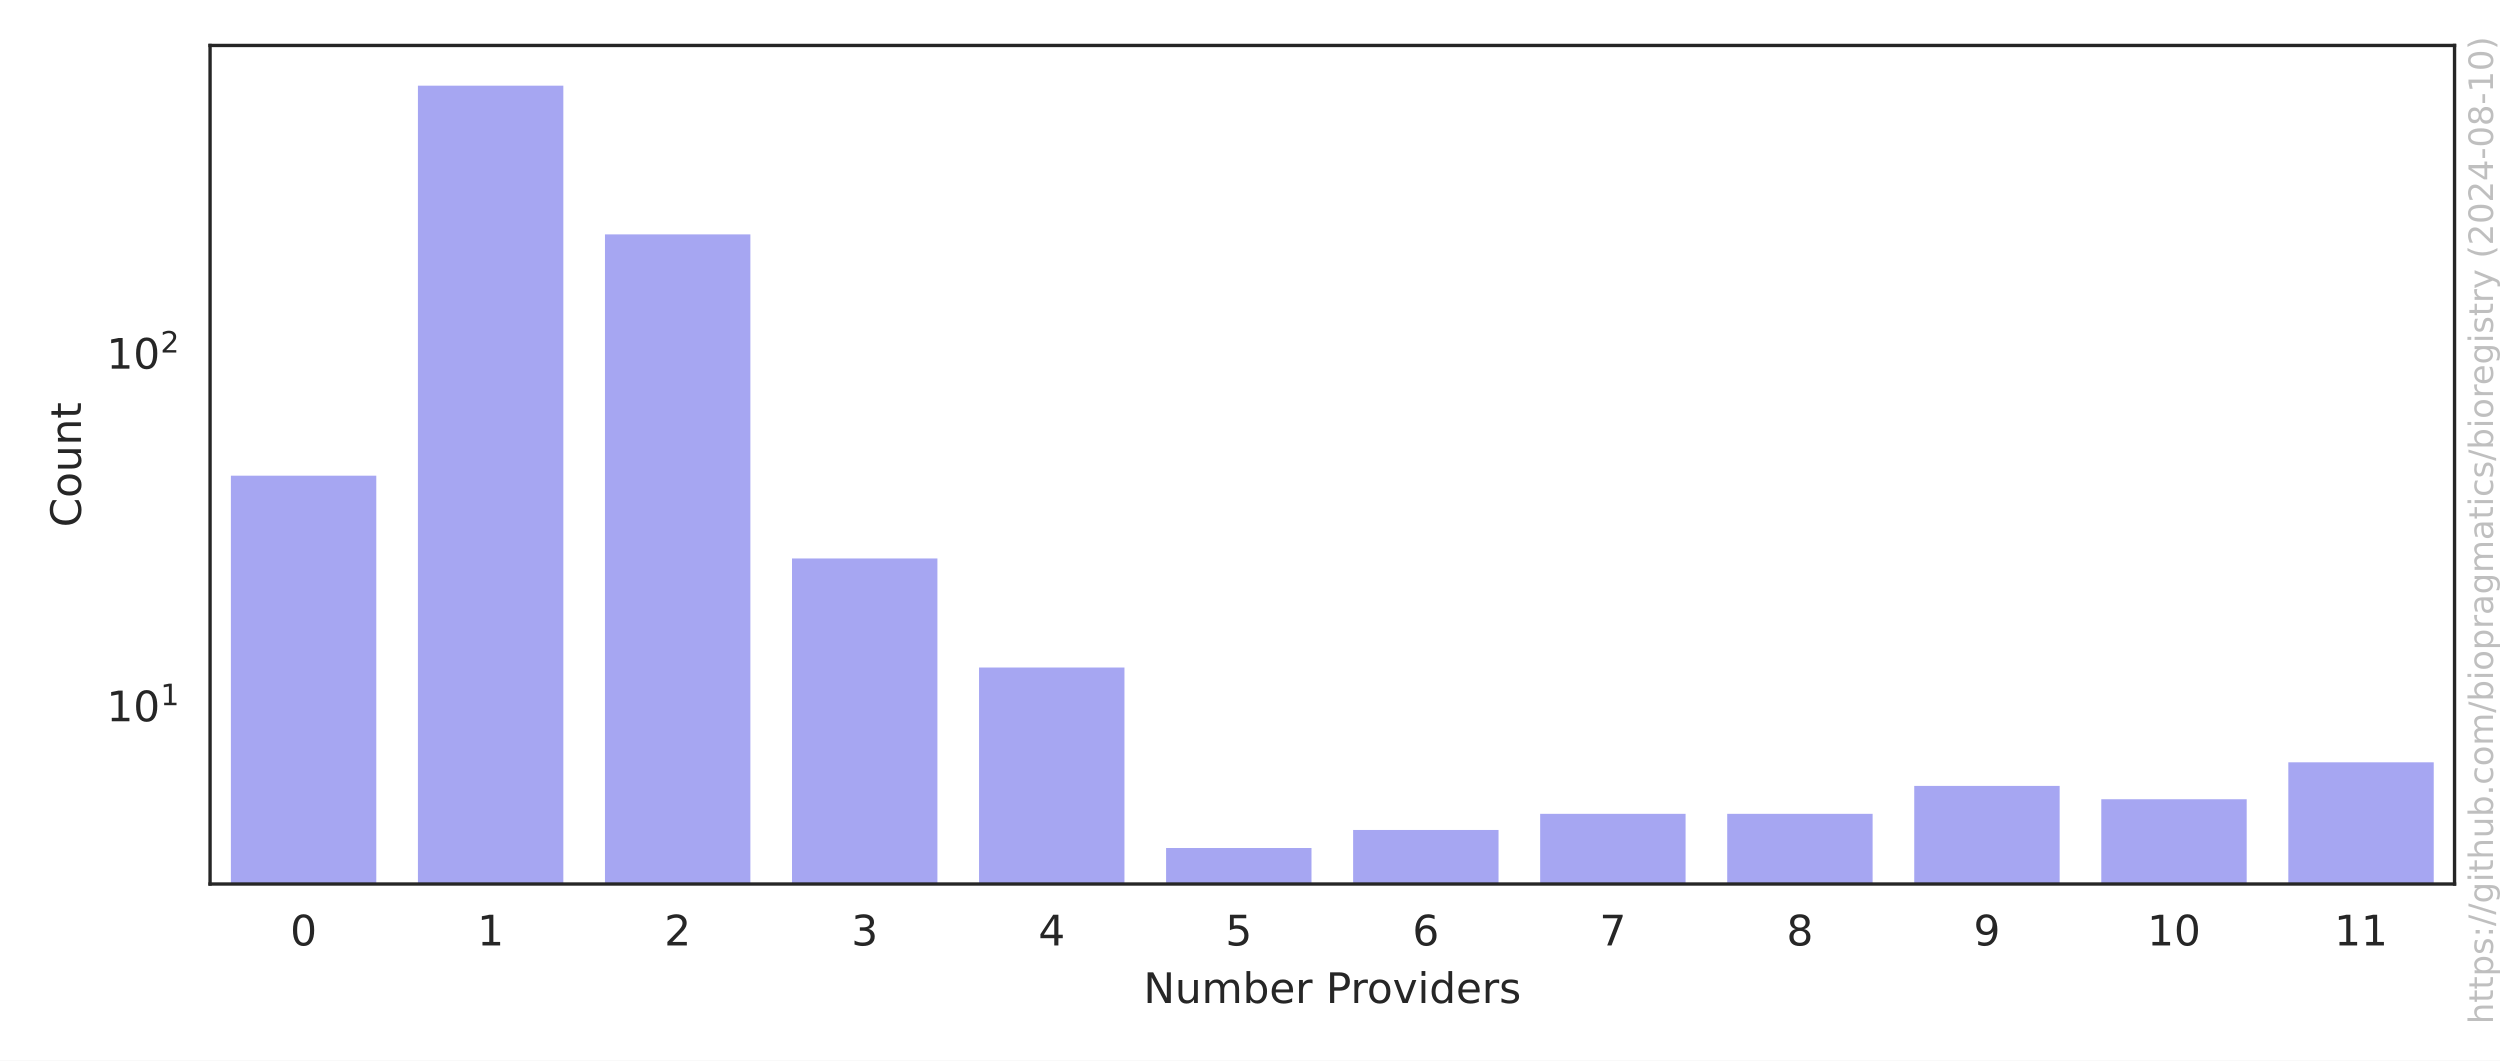
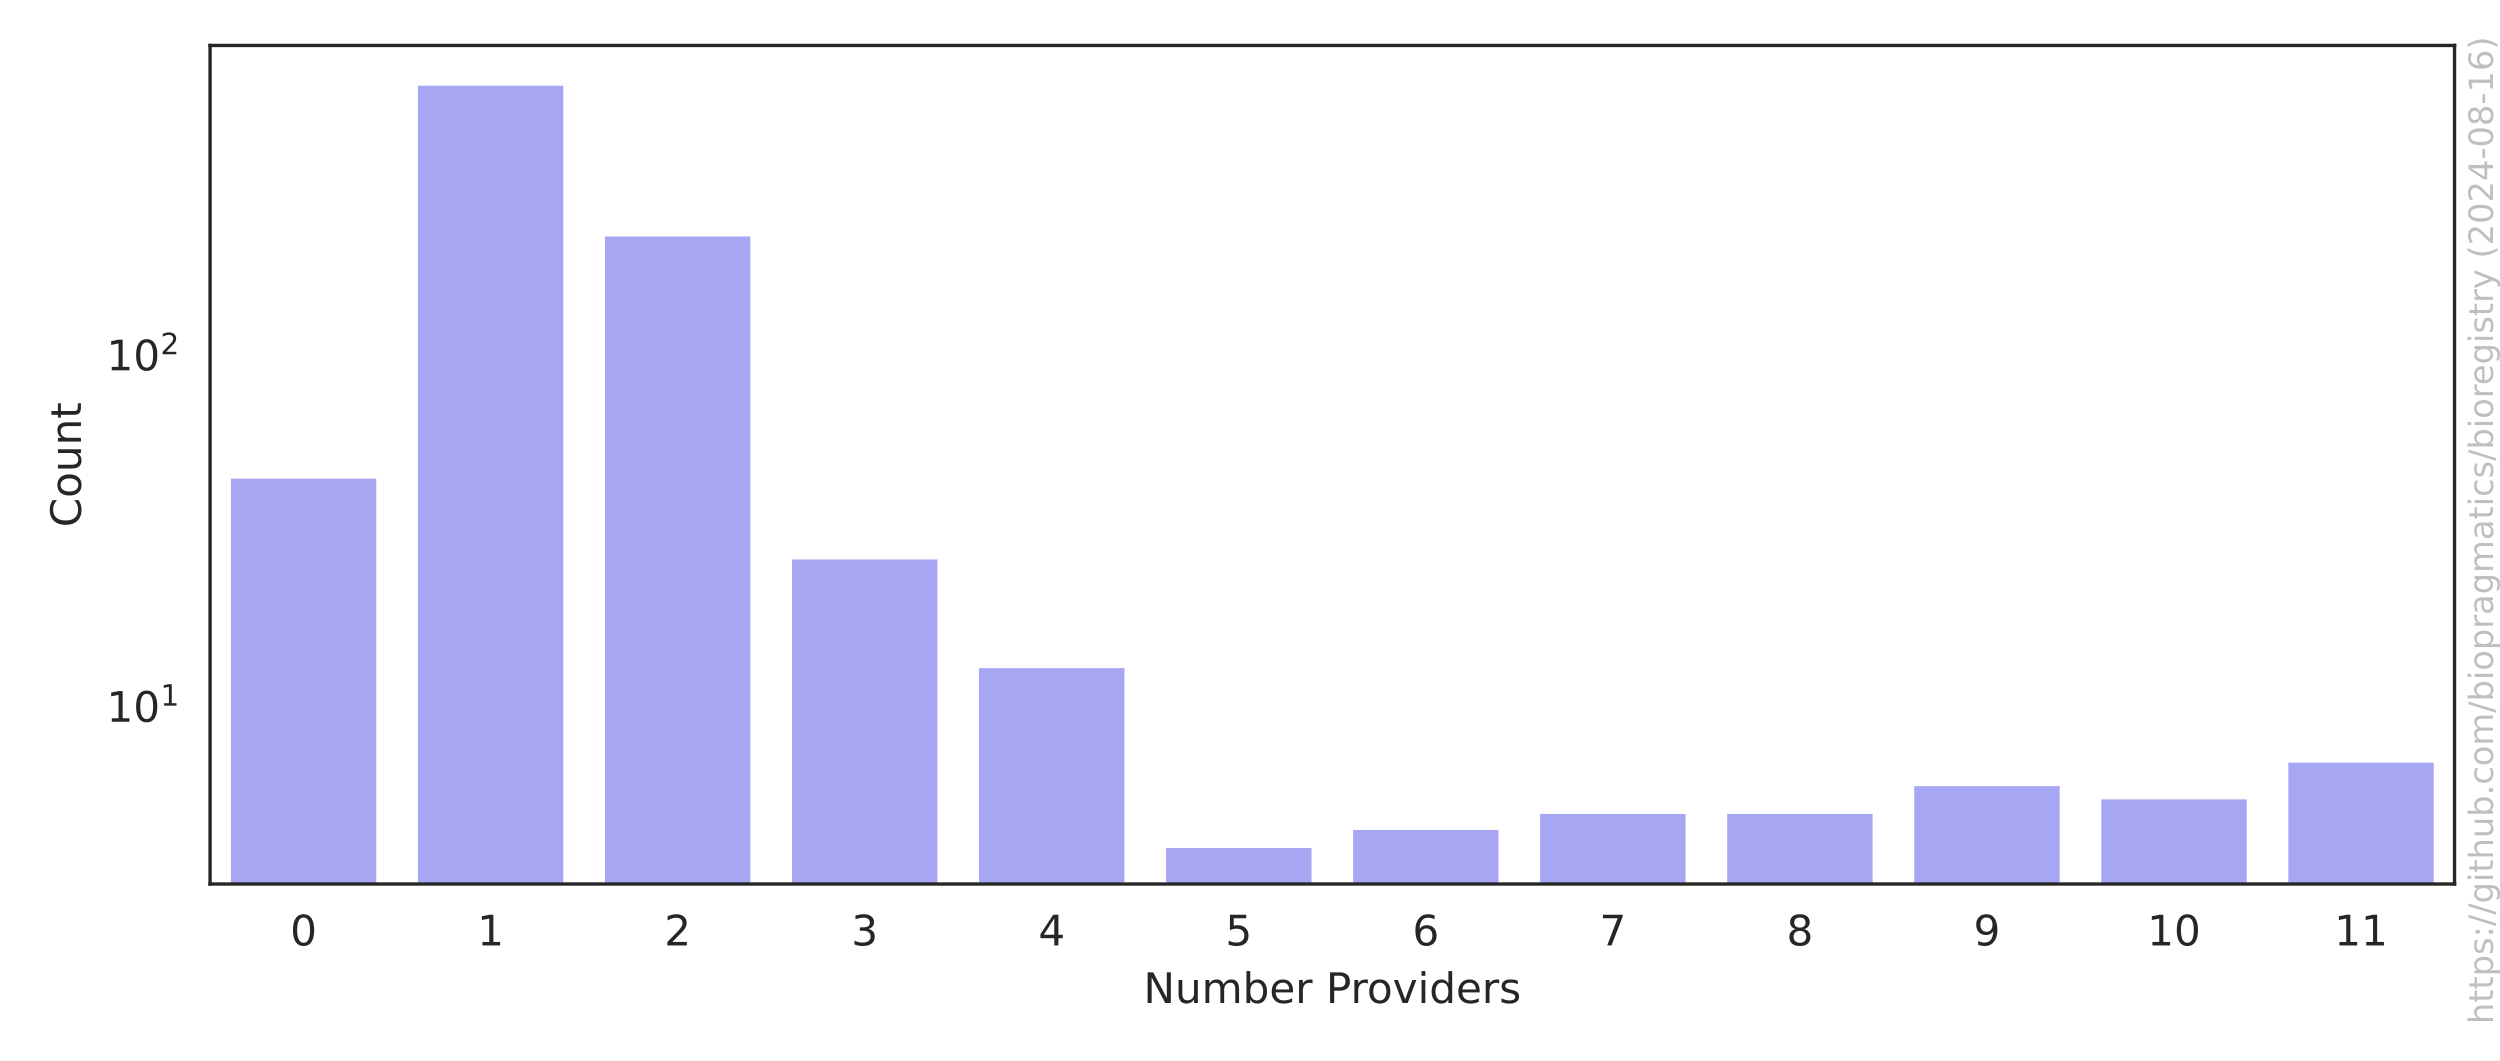
<svg xmlns="http://www.w3.org/2000/svg" xmlns:xlink="http://www.w3.org/1999/xlink" width="594pt" height="252pt" viewBox="0 0 594 252" version="1.1">
  <defs>
    <style type="text/css">*{stroke-linejoin: round; stroke-linecap: butt}</style>
  </defs>
  <g id="figure_1">
    <g id="patch_1">
      <path d="M 0 252  L 594 252  L 594 0  L 0 0  z " style="fill: #ffffff" />
    </g>
    <g id="axes_1">
      <g id="patch_2">
        <path d="M 49.913 210.04  L 583.2 210.04  L 583.2 10.8  L 49.913 10.8  z " style="fill: #ffffff" />
      </g>
      <g id="matplotlib.axis_1">
        <g id="xtick_1">
          <g id="text_1">
            <g style="fill: #262626" transform="translate(68.95174 224.6384) scale(0.1 -0.1)">
              <defs>
                <path id="DejaVuSans-30" d="M 2034 4250  Q 1547 4250 1301 3770  Q 1056 3291 1056 2328  Q 1056 1369 1301 889  Q 1547 409 2034 409  Q 2525 409 2770 889  Q 3016 1369 3016 2328  Q 3016 3291 2770 3770  Q 2525 4250 2034 4250  z M 2034 4750  Q 2819 4750 3233 4129  Q 3647 3509 3647 2328  Q 3647 1150 3233 529  Q 2819 -91 2034 -91  Q 1250 -91 836 529  Q 422 1150 422 2328  Q 422 3509 836 4129  Q 1250 4750 2034 4750  z " transform="scale(0.015625)" />
              </defs>
              <use xlink:href="#DejaVuSans-30" />
            </g>
          </g>
        </g>
        <g id="xtick_2">
          <g id="text_2">
            <g style="fill: #262626" transform="translate(113.3923 224.6384) scale(0.1 -0.1)">
              <defs>
                <path id="DejaVuSans-31" d="M 794 531  L 1825 531  L 1825 4091  L 703 3866  L 703 4441  L 1819 4666  L 2450 4666  L 2450 531  L 3481 531  L 3481 0  L 794 0  L 794 531  z " transform="scale(0.015625)" />
              </defs>
              <use xlink:href="#DejaVuSans-31" />
            </g>
          </g>
        </g>
        <g id="xtick_3">
          <g id="text_3">
            <g style="fill: #262626" transform="translate(157.833 224.6384) scale(0.1 -0.1)">
              <defs>
                <path id="DejaVuSans-32" d="M 1228 531  L 3431 531  L 3431 0  L 469 0  L 469 531  Q 828 903 1448 1529  Q 2069 2156 2228 2338  Q 2531 2678 2651 2914  Q 2772 3150 2772 3378  Q 2772 3750 2511 3984  Q 2250 4219 1831 4219  Q 1534 4219 1204 4116  Q 875 4013 500 3803  L 500 4441  Q 881 4594 1212 4672  Q 1544 4750 1819 4750  Q 2544 4750 2975 4387  Q 3406 4025 3406 3419  Q 3406 3131 3298 2873  Q 3191 2616 2906 2266  Q 2828 2175 2409 1742  Q 1991 1309 1228 531  z " transform="scale(0.015625)" />
              </defs>
              <use xlink:href="#DejaVuSans-32" />
            </g>
          </g>
        </g>
        <g id="xtick_4">
          <g id="text_4">
            <g style="fill: #262626" transform="translate(202.2736 224.6384) scale(0.1 -0.1)">
              <defs>
                <path id="DejaVuSans-33" d="M 2597 2516  Q 3050 2419 3304 2112  Q 3559 1806 3559 1356  Q 3559 666 3084 287  Q 2609 -91 1734 -91  Q 1441 -91 1130 -33  Q 819 25 488 141  L 488 750  Q 750 597 1062 519  Q 1375 441 1716 441  Q 2309 441 2620 675  Q 2931 909 2931 1356  Q 2931 1769 2642 2001  Q 2353 2234 1838 2234  L 1294 2234  L 1294 2753  L 1863 2753  Q 2328 2753 2575 2939  Q 2822 3125 2822 3475  Q 2822 3834 2567 4026  Q 2313 4219 1838 4219  Q 1578 4219 1281 4162  Q 984 4106 628 3988  L 628 4550  Q 988 4650 1302 4700  Q 1616 4750 1894 4750  Q 2613 4750 3031 4423  Q 3450 4097 3450 3541  Q 3450 3153 3228 2886  Q 3006 2619 2597 2516  z " transform="scale(0.015625)" />
              </defs>
              <use xlink:href="#DejaVuSans-33" />
            </g>
          </g>
        </g>
        <g id="xtick_5">
          <g id="text_5">
            <g style="fill: #262626" transform="translate(246.7142 224.6384) scale(0.1 -0.1)">
              <defs>
                <path id="DejaVuSans-34" d="M 2419 4116  L 825 1625  L 2419 1625  L 2419 4116  z M 2253 4666  L 3047 4666  L 3047 1625  L 3713 1625  L 3713 1100  L 3047 1100  L 3047 0  L 2419 0  L 2419 1100  L 313 1100  L 313 1709  L 2253 4666  z " transform="scale(0.015625)" />
              </defs>
              <use xlink:href="#DejaVuSans-34" />
            </g>
          </g>
        </g>
        <g id="xtick_6">
          <g id="text_6">
            <g style="fill: #262626" transform="translate(291.1548 224.6384) scale(0.1 -0.1)">
              <defs>
                <path id="DejaVuSans-35" d="M 691 4666  L 3169 4666  L 3169 4134  L 1269 4134  L 1269 2991  Q 1406 3038 1543 3061  Q 1681 3084 1819 3084  Q 2600 3084 3056 2656  Q 3513 2228 3513 1497  Q 3513 744 3044 326  Q 2575 -91 1722 -91  Q 1428 -91 1123 -41  Q 819 9 494 109  L 494 744  Q 775 591 1075 516  Q 1375 441 1709 441  Q 2250 441 2565 725  Q 2881 1009 2881 1497  Q 2881 1984 2565 2268  Q 2250 2553 1709 2553  Q 1456 2553 1204 2497  Q 953 2441 691 2322  L 691 4666  z " transform="scale(0.015625)" />
              </defs>
              <use xlink:href="#DejaVuSans-35" />
            </g>
          </g>
        </g>
        <g id="xtick_7">
          <g id="text_7">
            <g style="fill: #262626" transform="translate(335.5954 224.6384) scale(0.1 -0.1)">
              <defs>
                <path id="DejaVuSans-36" d="M 2113 2584  Q 1688 2584 1439 2293  Q 1191 2003 1191 1497  Q 1191 994 1439 701  Q 1688 409 2113 409  Q 2538 409 2786 701  Q 3034 994 3034 1497  Q 3034 2003 2786 2293  Q 2538 2584 2113 2584  z M 3366 4563  L 3366 3988  Q 3128 4100 2886 4159  Q 2644 4219 2406 4219  Q 1781 4219 1451 3797  Q 1122 3375 1075 2522  Q 1259 2794 1537 2939  Q 1816 3084 2150 3084  Q 2853 3084 3261 2657  Q 3669 2231 3669 1497  Q 3669 778 3244 343  Q 2819 -91 2113 -91  Q 1303 -91 875 529  Q 447 1150 447 2328  Q 447 3434 972 4092  Q 1497 4750 2381 4750  Q 2619 4750 2861 4703  Q 3103 4656 3366 4563  z " transform="scale(0.015625)" />
              </defs>
              <use xlink:href="#DejaVuSans-36" />
            </g>
          </g>
        </g>
        <g id="xtick_8">
          <g id="text_8">
            <g style="fill: #262626" transform="translate(380.036 224.6384) scale(0.1 -0.1)">
              <defs>
                <path id="DejaVuSans-37" d="M 525 4666  L 3525 4666  L 3525 4397  L 1831 0  L 1172 0  L 2766 4134  L 525 4134  L 525 4666  z " transform="scale(0.015625)" />
              </defs>
              <use xlink:href="#DejaVuSans-37" />
            </g>
          </g>
        </g>
        <g id="xtick_9">
          <g id="text_9">
            <g style="fill: #262626" transform="translate(424.4766 224.6384) scale(0.1 -0.1)">
              <defs>
                <path id="DejaVuSans-38" d="M 2034 2216  Q 1584 2216 1326 1975  Q 1069 1734 1069 1313  Q 1069 891 1326 650  Q 1584 409 2034 409  Q 2484 409 2743 651  Q 3003 894 3003 1313  Q 3003 1734 2745 1975  Q 2488 2216 2034 2216  z M 1403 2484  Q 997 2584 770 2862  Q 544 3141 544 3541  Q 544 4100 942 4425  Q 1341 4750 2034 4750  Q 2731 4750 3128 4425  Q 3525 4100 3525 3541  Q 3525 3141 3298 2862  Q 3072 2584 2669 2484  Q 3125 2378 3379 2068  Q 3634 1759 3634 1313  Q 3634 634 3220 271  Q 2806 -91 2034 -91  Q 1263 -91 848 271  Q 434 634 434 1313  Q 434 1759 690 2068  Q 947 2378 1403 2484  z M 1172 3481  Q 1172 3119 1398 2916  Q 1625 2713 2034 2713  Q 2441 2713 2670 2916  Q 2900 3119 2900 3481  Q 2900 3844 2670 4047  Q 2441 4250 2034 4250  Q 1625 4250 1398 4047  Q 1172 3844 1172 3481  z " transform="scale(0.015625)" />
              </defs>
              <use xlink:href="#DejaVuSans-38" />
            </g>
          </g>
        </g>
        <g id="xtick_10">
          <g id="text_10">
            <g style="fill: #262626" transform="translate(468.9172 224.6384) scale(0.1 -0.1)">
              <defs>
                <path id="DejaVuSans-39" d="M 703 97  L 703 672  Q 941 559 1184 500  Q 1428 441 1663 441  Q 2288 441 2617 861  Q 2947 1281 2994 2138  Q 2813 1869 2534 1725  Q 2256 1581 1919 1581  Q 1219 1581 811 2004  Q 403 2428 403 3163  Q 403 3881 828 4315  Q 1253 4750 1959 4750  Q 2769 4750 3195 4129  Q 3622 3509 3622 2328  Q 3622 1225 3098 567  Q 2575 -91 1691 -91  Q 1453 -91 1209 -44  Q 966 3 703 97  z M 1959 2075  Q 2384 2075 2632 2365  Q 2881 2656 2881 3163  Q 2881 3666 2632 3958  Q 2384 4250 1959 4250  Q 1534 4250 1286 3958  Q 1038 3666 1038 3163  Q 1038 2656 1286 2365  Q 1534 2075 1959 2075  z " transform="scale(0.015625)" />
              </defs>
              <use xlink:href="#DejaVuSans-39" />
            </g>
          </g>
        </g>
        <g id="xtick_11">
          <g id="text_11">
            <g style="fill: #262626" transform="translate(510.1766 224.6384) scale(0.1 -0.1)">
              <use xlink:href="#DejaVuSans-31" />
              <use xlink:href="#DejaVuSans-30" x="63.623" />
            </g>
          </g>
        </g>
        <g id="xtick_12">
          <g id="text_12">
            <g style="fill: #262626" transform="translate(554.6172 224.6384) scale(0.1 -0.1)">
              <use xlink:href="#DejaVuSans-31" />
              <use xlink:href="#DejaVuSans-31" x="63.623" />
            </g>
          </g>
        </g>
        <g id="text_13">
          <g style="fill: #262626" transform="translate(271.6923 238.3166) scale(0.1 -0.1)">
            <defs>
              <path id="DejaVuSans-4e" d="M 628 4666  L 1478 4666  L 3547 763  L 3547 4666  L 4159 4666  L 4159 0  L 3309 0  L 1241 3903  L 1241 0  L 628 0  L 628 4666  z " transform="scale(0.015625)" />
              <path id="DejaVuSans-75" d="M 544 1381  L 544 3500  L 1119 3500  L 1119 1403  Q 1119 906 1312 657  Q 1506 409 1894 409  Q 2359 409 2629 706  Q 2900 1003 2900 1516  L 2900 3500  L 3475 3500  L 3475 0  L 2900 0  L 2900 538  Q 2691 219 2414 64  Q 2138 -91 1772 -91  Q 1169 -91 856 284  Q 544 659 544 1381  z M 1991 3584  L 1991 3584  z " transform="scale(0.015625)" />
              <path id="DejaVuSans-6d" d="M 3328 2828  Q 3544 3216 3844 3400  Q 4144 3584 4550 3584  Q 5097 3584 5394 3201  Q 5691 2819 5691 2113  L 5691 0  L 5113 0  L 5113 2094  Q 5113 2597 4934 2840  Q 4756 3084 4391 3084  Q 3944 3084 3684 2787  Q 3425 2491 3425 1978  L 3425 0  L 2847 0  L 2847 2094  Q 2847 2600 2669 2842  Q 2491 3084 2119 3084  Q 1678 3084 1418 2786  Q 1159 2488 1159 1978  L 1159 0  L 581 0  L 581 3500  L 1159 3500  L 1159 2956  Q 1356 3278 1631 3431  Q 1906 3584 2284 3584  Q 2666 3584 2933 3390  Q 3200 3197 3328 2828  z " transform="scale(0.015625)" />
              <path id="DejaVuSans-62" d="M 3116 1747  Q 3116 2381 2855 2742  Q 2594 3103 2138 3103  Q 1681 3103 1420 2742  Q 1159 2381 1159 1747  Q 1159 1113 1420 752  Q 1681 391 2138 391  Q 2594 391 2855 752  Q 3116 1113 3116 1747  z M 1159 2969  Q 1341 3281 1617 3432  Q 1894 3584 2278 3584  Q 2916 3584 3314 3078  Q 3713 2572 3713 1747  Q 3713 922 3314 415  Q 2916 -91 2278 -91  Q 1894 -91 1617 61  Q 1341 213 1159 525  L 1159 0  L 581 0  L 581 4863  L 1159 4863  L 1159 2969  z " transform="scale(0.015625)" />
              <path id="DejaVuSans-65" d="M 3597 1894  L 3597 1613  L 953 1613  Q 991 1019 1311 708  Q 1631 397 2203 397  Q 2534 397 2845 478  Q 3156 559 3463 722  L 3463 178  Q 3153 47 2828 -22  Q 2503 -91 2169 -91  Q 1331 -91 842 396  Q 353 884 353 1716  Q 353 2575 817 3079  Q 1281 3584 2069 3584  Q 2775 3584 3186 3129  Q 3597 2675 3597 1894  z M 3022 2063  Q 3016 2534 2758 2815  Q 2500 3097 2075 3097  Q 1594 3097 1305 2825  Q 1016 2553 972 2059  L 3022 2063  z " transform="scale(0.015625)" />
              <path id="DejaVuSans-72" d="M 2631 2963  Q 2534 3019 2420 3045  Q 2306 3072 2169 3072  Q 1681 3072 1420 2755  Q 1159 2438 1159 1844  L 1159 0  L 581 0  L 581 3500  L 1159 3500  L 1159 2956  Q 1341 3275 1631 3429  Q 1922 3584 2338 3584  Q 2397 3584 2469 3576  Q 2541 3569 2628 3553  L 2631 2963  z " transform="scale(0.015625)" />
              <path id="DejaVuSans-20" transform="scale(0.015625)" />
              <path id="DejaVuSans-50" d="M 1259 4147  L 1259 2394  L 2053 2394  Q 2494 2394 2734 2622  Q 2975 2850 2975 3272  Q 2975 3691 2734 3919  Q 2494 4147 2053 4147  L 1259 4147  z M 628 4666  L 2053 4666  Q 2838 4666 3239 4311  Q 3641 3956 3641 3272  Q 3641 2581 3239 2228  Q 2838 1875 2053 1875  L 1259 1875  L 1259 0  L 628 0  L 628 4666  z " transform="scale(0.015625)" />
              <path id="DejaVuSans-6f" d="M 1959 3097  Q 1497 3097 1228 2736  Q 959 2375 959 1747  Q 959 1119 1226 758  Q 1494 397 1959 397  Q 2419 397 2687 759  Q 2956 1122 2956 1747  Q 2956 2369 2687 2733  Q 2419 3097 1959 3097  z M 1959 3584  Q 2709 3584 3137 3096  Q 3566 2609 3566 1747  Q 3566 888 3137 398  Q 2709 -91 1959 -91  Q 1206 -91 779 398  Q 353 888 353 1747  Q 353 2609 779 3096  Q 1206 3584 1959 3584  z " transform="scale(0.015625)" />
              <path id="DejaVuSans-76" d="M 191 3500  L 800 3500  L 1894 563  L 2988 3500  L 3597 3500  L 2284 0  L 1503 0  L 191 3500  z " transform="scale(0.015625)" />
              <path id="DejaVuSans-69" d="M 603 3500  L 1178 3500  L 1178 0  L 603 0  L 603 3500  z M 603 4863  L 1178 4863  L 1178 4134  L 603 4134  L 603 4863  z " transform="scale(0.015625)" />
              <path id="DejaVuSans-64" d="M 2906 2969  L 2906 4863  L 3481 4863  L 3481 0  L 2906 0  L 2906 525  Q 2725 213 2448 61  Q 2172 -91 1784 -91  Q 1150 -91 751 415  Q 353 922 353 1747  Q 353 2572 751 3078  Q 1150 3584 1784 3584  Q 2172 3584 2448 3432  Q 2725 3281 2906 2969  z M 947 1747  Q 947 1113 1208 752  Q 1469 391 1925 391  Q 2381 391 2643 752  Q 2906 1113 2906 1747  Q 2906 2381 2643 2742  Q 2381 3103 1925 3103  Q 1469 3103 1208 2742  Q 947 2381 947 1747  z " transform="scale(0.015625)" />
              <path id="DejaVuSans-73" d="M 2834 3397  L 2834 2853  Q 2591 2978 2328 3040  Q 2066 3103 1784 3103  Q 1356 3103 1142 2972  Q 928 2841 928 2578  Q 928 2378 1081 2264  Q 1234 2150 1697 2047  L 1894 2003  Q 2506 1872 2764 1633  Q 3022 1394 3022 966  Q 3022 478 2636 193  Q 2250 -91 1575 -91  Q 1294 -91 989 -36  Q 684 19 347 128  L 347 722  Q 666 556 975 473  Q 1284 391 1588 391  Q 1994 391 2212 530  Q 2431 669 2431 922  Q 2431 1156 2273 1281  Q 2116 1406 1581 1522  L 1381 1569  Q 847 1681 609 1914  Q 372 2147 372 2553  Q 372 3047 722 3315  Q 1072 3584 1716 3584  Q 2034 3584 2315 3537  Q 2597 3491 2834 3397  z " transform="scale(0.015625)" />
            </defs>
            <use xlink:href="#DejaVuSans-4e" />
            <use xlink:href="#DejaVuSans-75" x="74.805" />
            <use xlink:href="#DejaVuSans-6d" x="138.184" />
            <use xlink:href="#DejaVuSans-62" x="235.596" />
            <use xlink:href="#DejaVuSans-65" x="299.072" />
            <use xlink:href="#DejaVuSans-72" x="360.596" />
            <use xlink:href="#DejaVuSans-20" x="401.709" />
            <use xlink:href="#DejaVuSans-50" x="433.496" />
            <use xlink:href="#DejaVuSans-72" x="492.049" />
            <use xlink:href="#DejaVuSans-6f" x="530.912" />
            <use xlink:href="#DejaVuSans-76" x="592.094" />
            <use xlink:href="#DejaVuSans-69" x="651.273" />
            <use xlink:href="#DejaVuSans-64" x="679.057" />
            <use xlink:href="#DejaVuSans-65" x="742.533" />
            <use xlink:href="#DejaVuSans-72" x="804.057" />
            <use xlink:href="#DejaVuSans-73" x="845.17" />
          </g>
        </g>
      </g>
      <g id="matplotlib.axis_2">
        <g id="ytick_1">
          <g id="text_14">
-             <g style="fill: #262626" transform="translate(25.31268 171.4462) scale(0.1 -0.1)">
+             <g style="fill: #262626" transform="translate(25.31268 171.56) scale(0.1 -0.1)">
              <use xlink:href="#DejaVuSans-31" transform="translate(0 0.684375)" />
              <use xlink:href="#DejaVuSans-30" transform="translate(63.62305 0.684375)" />
              <use xlink:href="#DejaVuSans-31" transform="translate(128.2031 38.96563) scale(0.7)" />
            </g>
          </g>
        </g>
        <g id="ytick_2">
          <g id="text_15">
-             <g style="fill: #262626" transform="translate(25.31268 87.67302) scale(0.1 -0.1)">
+             <g style="fill: #262626" transform="translate(25.31268 88.07308) scale(0.1 -0.1)">
              <use xlink:href="#DejaVuSans-31" transform="translate(0 0.765625)" />
              <use xlink:href="#DejaVuSans-30" transform="translate(63.62305 0.765625)" />
              <use xlink:href="#DejaVuSans-32" transform="translate(128.2031 39.04688) scale(0.7)" />
            </g>
          </g>
        </g>
        <g id="ytick_3" />
        <g id="ytick_4" />
        <g id="ytick_5" />
        <g id="ytick_6" />
        <g id="ytick_7" />
        <g id="ytick_8" />
        <g id="ytick_9" />
        <g id="ytick_10" />
        <g id="ytick_11" />
        <g id="ytick_12" />
        <g id="ytick_13" />
        <g id="ytick_14" />
        <g id="ytick_15" />
        <g id="ytick_16" />
        <g id="ytick_17" />
        <g id="ytick_18" />
        <g id="ytick_19" />
        <g id="ytick_20" />
        <g id="ytick_21" />
        <g id="ytick_22" />
        <g id="text_16">
          <g style="fill: #262626" transform="translate(19.233 125.2684) rotate(-90) scale(0.1 -0.1)">
            <defs>
              <path id="DejaVuSans-43" d="M 4122 4306  L 4122 3641  Q 3803 3938 3442 4084  Q 3081 4231 2675 4231  Q 1875 4231 1450 3742  Q 1025 3253 1025 2328  Q 1025 1406 1450 917  Q 1875 428 2675 428  Q 3081 428 3442 575  Q 3803 722 4122 1019  L 4122 359  Q 3791 134 3420 21  Q 3050 -91 2638 -91  Q 1578 -91 968 557  Q 359 1206 359 2328  Q 359 3453 968 4101  Q 1578 4750 2638 4750  Q 3056 4750 3426 4639  Q 3797 4528 4122 4306  z " transform="scale(0.015625)" />
              <path id="DejaVuSans-6e" d="M 3513 2113  L 3513 0  L 2938 0  L 2938 2094  Q 2938 2591 2744 2837  Q 2550 3084 2163 3084  Q 1697 3084 1428 2787  Q 1159 2491 1159 1978  L 1159 0  L 581 0  L 581 3500  L 1159 3500  L 1159 2956  Q 1366 3272 1645 3428  Q 1925 3584 2291 3584  Q 2894 3584 3203 3211  Q 3513 2838 3513 2113  z " transform="scale(0.015625)" />
              <path id="DejaVuSans-74" d="M 1172 4494  L 1172 3500  L 2356 3500  L 2356 3053  L 1172 3053  L 1172 1153  Q 1172 725 1289 603  Q 1406 481 1766 481  L 2356 481  L 2356 0  L 1766 0  Q 1100 0 847 248  Q 594 497 594 1153  L 594 3053  L 172 3053  L 172 3500  L 594 3500  L 594 4494  L 1172 4494  z " transform="scale(0.015625)" />
            </defs>
            <use xlink:href="#DejaVuSans-43" />
            <use xlink:href="#DejaVuSans-6f" x="69.824" />
            <use xlink:href="#DejaVuSans-75" x="131.006" />
            <use xlink:href="#DejaVuSans-6e" x="194.385" />
            <use xlink:href="#DejaVuSans-74" x="257.764" />
          </g>
        </g>
      </g>
      <g id="patch_3">
-         <path d="M 54.357 84024.567  L 89.909 84024.567  L 89.909 112.523  L 54.357 112.523  z " clip-path="url(#p39f59fb823)" style="fill: #2020df; opacity: 0.4; stroke: #ffffff; stroke-linejoin: miter" />
+         <path d="M 54.357 83738.216  L 89.909 83738.216  L 89.909 113.226  L 54.357 113.226  z " clip-path="url(#p39f59fb823)" style="fill: #2020df; opacity: 0.4; stroke: #ffffff; stroke-linejoin: miter" />
      </g>
      <g id="patch_4">
-         <path d="M 98.797 84024.567  L 134.35 84024.567  L 134.35 19.856  L 98.797 19.856  z " clip-path="url(#p39f59fb823)" style="fill: #2020df; opacity: 0.4; stroke: #ffffff; stroke-linejoin: miter" />
+         <path d="M 98.797 83738.216  L 134.35 83738.216  L 134.35 19.856  L 98.797 19.856  z " clip-path="url(#p39f59fb823)" style="fill: #2020df; opacity: 0.4; stroke: #ffffff; stroke-linejoin: miter" />
      </g>
      <g id="patch_5">
-         <path d="M 143.238 84024.567  L 178.79 84024.567  L 178.79 55.188  L 143.238 55.188  z " clip-path="url(#p39f59fb823)" style="fill: #2020df; opacity: 0.4; stroke: #ffffff; stroke-linejoin: miter" />
+         <path d="M 143.238 83738.216  L 178.79 83738.216  L 178.79 55.686  L 143.238 55.686  z " clip-path="url(#p39f59fb823)" style="fill: #2020df; opacity: 0.4; stroke: #ffffff; stroke-linejoin: miter" />
      </g>
      <g id="patch_6">
-         <path d="M 187.679 84024.567  L 223.231 84024.567  L 223.231 132.19  L 187.679 132.19  z " clip-path="url(#p39f59fb823)" style="fill: #2020df; opacity: 0.4; stroke: #ffffff; stroke-linejoin: miter" />
+         <path d="M 187.679 83738.216  L 223.231 83738.216  L 223.231 132.425  L 187.679 132.425  z " clip-path="url(#p39f59fb823)" style="fill: #2020df; opacity: 0.4; stroke: #ffffff; stroke-linejoin: miter" />
      </g>
      <g id="patch_7">
-         <path d="M 232.119 84024.567  L 267.672 84024.567  L 267.672 158.102  L 232.119 158.102  z " clip-path="url(#p39f59fb823)" style="fill: #2020df; opacity: 0.4; stroke: #ffffff; stroke-linejoin: miter" />
+         <path d="M 232.119 83738.216  L 267.672 83738.216  L 267.672 158.248  L 232.119 158.248  z " clip-path="url(#p39f59fb823)" style="fill: #2020df; opacity: 0.4; stroke: #ffffff; stroke-linejoin: miter" />
      </g>
      <g id="patch_8">
-         <path d="M 276.56 84024.567  L 312.112 84024.567  L 312.112 200.984  L 276.56 200.984  z " clip-path="url(#p39f59fb823)" style="fill: #2020df; opacity: 0.4; stroke: #ffffff; stroke-linejoin: miter" />
+         <path d="M 276.56 83738.216  L 312.112 83738.216  L 312.112 200.984  L 276.56 200.984  z " clip-path="url(#p39f59fb823)" style="fill: #2020df; opacity: 0.4; stroke: #ffffff; stroke-linejoin: miter" />
      </g>
      <g id="patch_9">
-         <path d="M 321 84024.567  L 356.553 84024.567  L 356.553 196.698  L 321 196.698  z " clip-path="url(#p39f59fb823)" style="fill: #2020df; opacity: 0.4; stroke: #ffffff; stroke-linejoin: miter" />
+         <path d="M 321 83738.216  L 356.553 83738.216  L 356.553 196.713  L 321 196.713  z " clip-path="url(#p39f59fb823)" style="fill: #2020df; opacity: 0.4; stroke: #ffffff; stroke-linejoin: miter" />
      </g>
      <g id="patch_10">
-         <path d="M 365.441 84024.567  L 400.994 84024.567  L 400.994 192.865  L 365.441 192.865  z " clip-path="url(#p39f59fb823)" style="fill: #2020df; opacity: 0.4; stroke: #ffffff; stroke-linejoin: miter" />
+         <path d="M 365.441 83738.216  L 400.994 83738.216  L 400.994 192.893  L 365.441 192.893  z " clip-path="url(#p39f59fb823)" style="fill: #2020df; opacity: 0.4; stroke: #ffffff; stroke-linejoin: miter" />
      </g>
      <g id="patch_11">
-         <path d="M 409.882 84024.567  L 445.434 84024.567  L 445.434 192.865  L 409.882 192.865  z " clip-path="url(#p39f59fb823)" style="fill: #2020df; opacity: 0.4; stroke: #ffffff; stroke-linejoin: miter" />
+         <path d="M 409.882 83738.216  L 445.434 83738.216  L 445.434 192.893  L 409.882 192.893  z " clip-path="url(#p39f59fb823)" style="fill: #2020df; opacity: 0.4; stroke: #ffffff; stroke-linejoin: miter" />
      </g>
      <g id="patch_12">
-         <path d="M 454.322 84024.567  L 489.875 84024.567  L 489.875 186.232  L 454.322 186.232  z " clip-path="url(#p39f59fb823)" style="fill: #2020df; opacity: 0.4; stroke: #ffffff; stroke-linejoin: miter" />
+         <path d="M 454.322 83738.216  L 489.875 83738.216  L 489.875 186.282  L 454.322 186.282  z " clip-path="url(#p39f59fb823)" style="fill: #2020df; opacity: 0.4; stroke: #ffffff; stroke-linejoin: miter" />
      </g>
      <g id="patch_13">
-         <path d="M 498.763 84024.567  L 534.315 84024.567  L 534.315 189.398  L 498.763 189.398  z " clip-path="url(#p39f59fb823)" style="fill: #2020df; opacity: 0.4; stroke: #ffffff; stroke-linejoin: miter" />
+         <path d="M 498.763 83738.216  L 534.315 83738.216  L 534.315 189.437  L 498.763 189.437  z " clip-path="url(#p39f59fb823)" style="fill: #2020df; opacity: 0.4; stroke: #ffffff; stroke-linejoin: miter" />
      </g>
      <g id="patch_14">
-         <path d="M 543.203 84024.567  L 578.756 84024.567  L 578.756 180.624  L 543.203 180.624  z " clip-path="url(#p39f59fb823)" style="fill: #2020df; opacity: 0.4; stroke: #ffffff; stroke-linejoin: miter" />
+         <path d="M 543.203 83738.216  L 578.756 83738.216  L 578.756 180.693  L 543.203 180.693  z " clip-path="url(#p39f59fb823)" style="fill: #2020df; opacity: 0.4; stroke: #ffffff; stroke-linejoin: miter" />
      </g>
      <g id="patch_15">
        <path d="M 49.913 210.04  L 49.913 10.8  " style="fill: none; stroke: #262626; stroke-width: 0.8; stroke-linejoin: miter; stroke-linecap: square" />
      </g>
      <g id="patch_16">
        <path d="M 583.2 210.04  L 583.2 10.8  " style="fill: none; stroke: #262626; stroke-width: 0.8; stroke-linejoin: miter; stroke-linecap: square" />
      </g>
      <g id="patch_17">
        <path d="M 49.913 210.04  L 583.2 210.04  " style="fill: none; stroke: #262626; stroke-width: 0.8; stroke-linejoin: miter; stroke-linecap: square" />
      </g>
      <g id="patch_18">
        <path d="M 49.913 10.8  L 583.2 10.8  " style="fill: none; stroke: #262626; stroke-width: 0.8; stroke-linejoin: miter; stroke-linecap: square" />
      </g>
    </g>
    <g id="text_17">
      <g style="fill: #808080; opacity: 0.5" transform="translate(592.3362 243.3237) rotate(-90) scale(0.08 -0.08)">
        <defs>
          <path id="DejaVuSans-68" d="M 3513 2113  L 3513 0  L 2938 0  L 2938 2094  Q 2938 2591 2744 2837  Q 2550 3084 2163 3084  Q 1697 3084 1428 2787  Q 1159 2491 1159 1978  L 1159 0  L 581 0  L 581 4863  L 1159 4863  L 1159 2956  Q 1366 3272 1645 3428  Q 1925 3584 2291 3584  Q 2894 3584 3203 3211  Q 3513 2838 3513 2113  z " transform="scale(0.015625)" />
          <path id="DejaVuSans-70" d="M 1159 525  L 1159 -1331  L 581 -1331  L 581 3500  L 1159 3500  L 1159 2969  Q 1341 3281 1617 3432  Q 1894 3584 2278 3584  Q 2916 3584 3314 3078  Q 3713 2572 3713 1747  Q 3713 922 3314 415  Q 2916 -91 2278 -91  Q 1894 -91 1617 61  Q 1341 213 1159 525  z M 3116 1747  Q 3116 2381 2855 2742  Q 2594 3103 2138 3103  Q 1681 3103 1420 2742  Q 1159 2381 1159 1747  Q 1159 1113 1420 752  Q 1681 391 2138 391  Q 2594 391 2855 752  Q 3116 1113 3116 1747  z " transform="scale(0.015625)" />
          <path id="DejaVuSans-3a" d="M 750 794  L 1409 794  L 1409 0  L 750 0  L 750 794  z M 750 3309  L 1409 3309  L 1409 2516  L 750 2516  L 750 3309  z " transform="scale(0.015625)" />
          <path id="DejaVuSans-2f" d="M 1625 4666  L 2156 4666  L 531 -594  L 0 -594  L 1625 4666  z " transform="scale(0.015625)" />
          <path id="DejaVuSans-67" d="M 2906 1791  Q 2906 2416 2648 2759  Q 2391 3103 1925 3103  Q 1463 3103 1205 2759  Q 947 2416 947 1791  Q 947 1169 1205 825  Q 1463 481 1925 481  Q 2391 481 2648 825  Q 2906 1169 2906 1791  z M 3481 434  Q 3481 -459 3084 -895  Q 2688 -1331 1869 -1331  Q 1566 -1331 1297 -1286  Q 1028 -1241 775 -1147  L 775 -588  Q 1028 -725 1275 -790  Q 1522 -856 1778 -856  Q 2344 -856 2625 -561  Q 2906 -266 2906 331  L 2906 616  Q 2728 306 2450 153  Q 2172 0 1784 0  Q 1141 0 747 490  Q 353 981 353 1791  Q 353 2603 747 3093  Q 1141 3584 1784 3584  Q 2172 3584 2450 3431  Q 2728 3278 2906 2969  L 2906 3500  L 3481 3500  L 3481 434  z " transform="scale(0.015625)" />
          <path id="DejaVuSans-2e" d="M 684 794  L 1344 794  L 1344 0  L 684 0  L 684 794  z " transform="scale(0.015625)" />
          <path id="DejaVuSans-63" d="M 3122 3366  L 3122 2828  Q 2878 2963 2633 3030  Q 2388 3097 2138 3097  Q 1578 3097 1268 2742  Q 959 2388 959 1747  Q 959 1106 1268 751  Q 1578 397 2138 397  Q 2388 397 2633 464  Q 2878 531 3122 666  L 3122 134  Q 2881 22 2623 -34  Q 2366 -91 2075 -91  Q 1284 -91 818 406  Q 353 903 353 1747  Q 353 2603 823 3093  Q 1294 3584 2113 3584  Q 2378 3584 2631 3529  Q 2884 3475 3122 3366  z " transform="scale(0.015625)" />
          <path id="DejaVuSans-61" d="M 2194 1759  Q 1497 1759 1228 1600  Q 959 1441 959 1056  Q 959 750 1161 570  Q 1363 391 1709 391  Q 2188 391 2477 730  Q 2766 1069 2766 1631  L 2766 1759  L 2194 1759  z M 3341 1997  L 3341 0  L 2766 0  L 2766 531  Q 2569 213 2275 61  Q 1981 -91 1556 -91  Q 1019 -91 701 211  Q 384 513 384 1019  Q 384 1609 779 1909  Q 1175 2209 1959 2209  L 2766 2209  L 2766 2266  Q 2766 2663 2505 2880  Q 2244 3097 1772 3097  Q 1472 3097 1187 3025  Q 903 2953 641 2809  L 641 3341  Q 956 3463 1253 3523  Q 1550 3584 1831 3584  Q 2591 3584 2966 3190  Q 3341 2797 3341 1997  z " transform="scale(0.015625)" />
          <path id="DejaVuSans-79" d="M 2059 -325  Q 1816 -950 1584 -1140  Q 1353 -1331 966 -1331  L 506 -1331  L 506 -850  L 844 -850  Q 1081 -850 1212 -737  Q 1344 -625 1503 -206  L 1606 56  L 191 3500  L 800 3500  L 1894 763  L 2988 3500  L 3597 3500  L 2059 -325  z " transform="scale(0.015625)" />
          <path id="DejaVuSans-28" d="M 1984 4856  Q 1566 4138 1362 3434  Q 1159 2731 1159 2009  Q 1159 1288 1364 580  Q 1569 -128 1984 -844  L 1484 -844  Q 1016 -109 783 600  Q 550 1309 550 2009  Q 550 2706 781 3412  Q 1013 4119 1484 4856  L 1984 4856  z " transform="scale(0.015625)" />
          <path id="DejaVuSans-2d" d="M 313 2009  L 1997 2009  L 1997 1497  L 313 1497  L 313 2009  z " transform="scale(0.015625)" />
          <path id="DejaVuSans-29" d="M 513 4856  L 1013 4856  Q 1481 4119 1714 3412  Q 1947 2706 1947 2009  Q 1947 1309 1714 600  Q 1481 -109 1013 -844  L 513 -844  Q 928 -128 1133 580  Q 1338 1288 1338 2009  Q 1338 2731 1133 3434  Q 928 4138 513 4856  z " transform="scale(0.015625)" />
        </defs>
        <use xlink:href="#DejaVuSans-68" />
        <use xlink:href="#DejaVuSans-74" x="63.379" />
        <use xlink:href="#DejaVuSans-74" x="102.588" />
        <use xlink:href="#DejaVuSans-70" x="141.797" />
        <use xlink:href="#DejaVuSans-73" x="205.273" />
        <use xlink:href="#DejaVuSans-3a" x="257.373" />
        <use xlink:href="#DejaVuSans-2f" x="291.064" />
        <use xlink:href="#DejaVuSans-2f" x="324.756" />
        <use xlink:href="#DejaVuSans-67" x="358.447" />
        <use xlink:href="#DejaVuSans-69" x="421.924" />
        <use xlink:href="#DejaVuSans-74" x="449.707" />
        <use xlink:href="#DejaVuSans-68" x="488.916" />
        <use xlink:href="#DejaVuSans-75" x="552.295" />
        <use xlink:href="#DejaVuSans-62" x="615.674" />
        <use xlink:href="#DejaVuSans-2e" x="679.15" />
        <use xlink:href="#DejaVuSans-63" x="710.938" />
        <use xlink:href="#DejaVuSans-6f" x="765.918" />
        <use xlink:href="#DejaVuSans-6d" x="827.1" />
        <use xlink:href="#DejaVuSans-2f" x="924.512" />
        <use xlink:href="#DejaVuSans-62" x="958.203" />
        <use xlink:href="#DejaVuSans-69" x="1021.68" />
        <use xlink:href="#DejaVuSans-6f" x="1049.463" />
        <use xlink:href="#DejaVuSans-70" x="1110.645" />
        <use xlink:href="#DejaVuSans-72" x="1174.121" />
        <use xlink:href="#DejaVuSans-61" x="1215.234" />
        <use xlink:href="#DejaVuSans-67" x="1276.514" />
        <use xlink:href="#DejaVuSans-6d" x="1339.99" />
        <use xlink:href="#DejaVuSans-61" x="1437.402" />
        <use xlink:href="#DejaVuSans-74" x="1498.682" />
        <use xlink:href="#DejaVuSans-69" x="1537.891" />
        <use xlink:href="#DejaVuSans-63" x="1565.674" />
        <use xlink:href="#DejaVuSans-73" x="1620.654" />
        <use xlink:href="#DejaVuSans-2f" x="1672.754" />
        <use xlink:href="#DejaVuSans-62" x="1706.445" />
        <use xlink:href="#DejaVuSans-69" x="1769.922" />
        <use xlink:href="#DejaVuSans-6f" x="1797.705" />
        <use xlink:href="#DejaVuSans-72" x="1858.887" />
        <use xlink:href="#DejaVuSans-65" x="1897.75" />
        <use xlink:href="#DejaVuSans-67" x="1959.273" />
        <use xlink:href="#DejaVuSans-69" x="2022.75" />
        <use xlink:href="#DejaVuSans-73" x="2050.533" />
        <use xlink:href="#DejaVuSans-74" x="2102.633" />
        <use xlink:href="#DejaVuSans-72" x="2141.842" />
        <use xlink:href="#DejaVuSans-79" x="2182.955" />
        <use xlink:href="#DejaVuSans-20" x="2242.135" />
        <use xlink:href="#DejaVuSans-28" x="2273.922" />
        <use xlink:href="#DejaVuSans-32" x="2312.936" />
        <use xlink:href="#DejaVuSans-30" x="2376.559" />
        <use xlink:href="#DejaVuSans-32" x="2440.182" />
        <use xlink:href="#DejaVuSans-34" x="2503.805" />
        <use xlink:href="#DejaVuSans-2d" x="2567.428" />
        <use xlink:href="#DejaVuSans-30" x="2603.512" />
        <use xlink:href="#DejaVuSans-38" x="2667.135" />
        <use xlink:href="#DejaVuSans-2d" x="2730.758" />
        <use xlink:href="#DejaVuSans-31" x="2766.842" />
-         <use xlink:href="#DejaVuSans-30" x="2830.465" />
+         <use xlink:href="#DejaVuSans-36" x="2830.465" />
        <use xlink:href="#DejaVuSans-29" x="2894.088" />
      </g>
    </g>
  </g>
  <defs>
    <clipPath id="p39f59fb823">
      <rect x="49.913" y="10.8" width="533.287" height="199.24" />
    </clipPath>
  </defs>
</svg>
